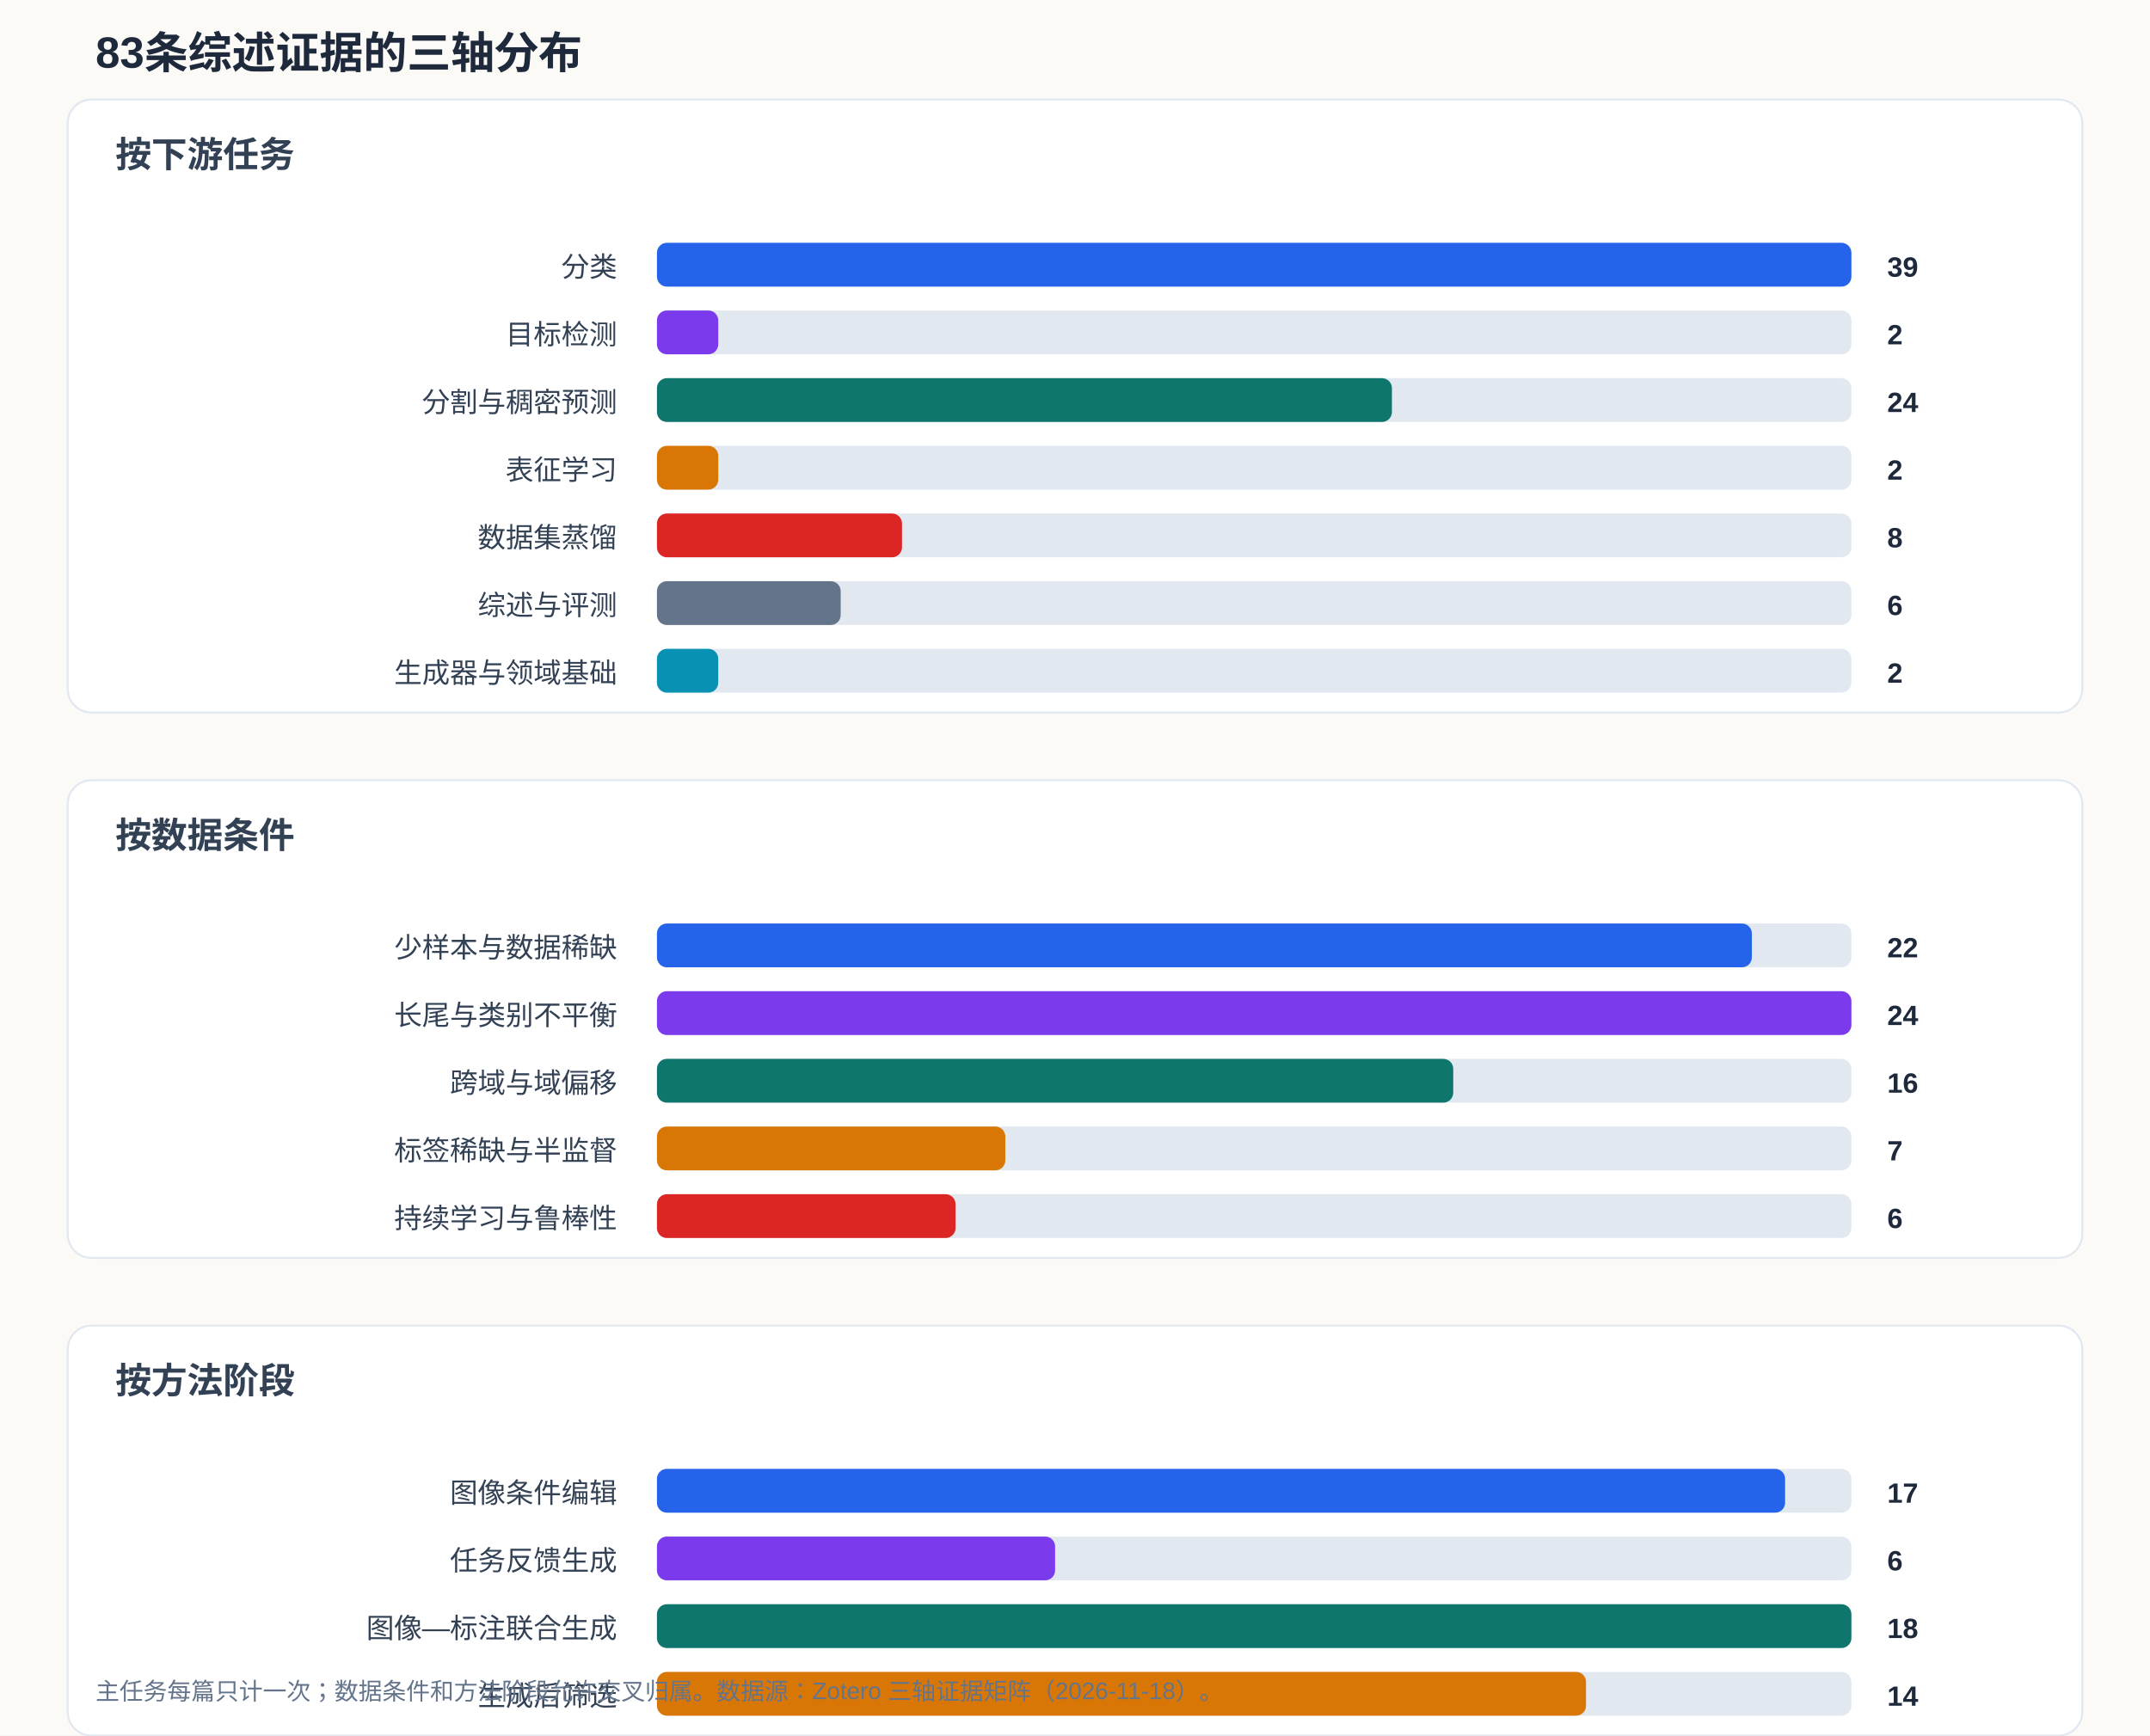
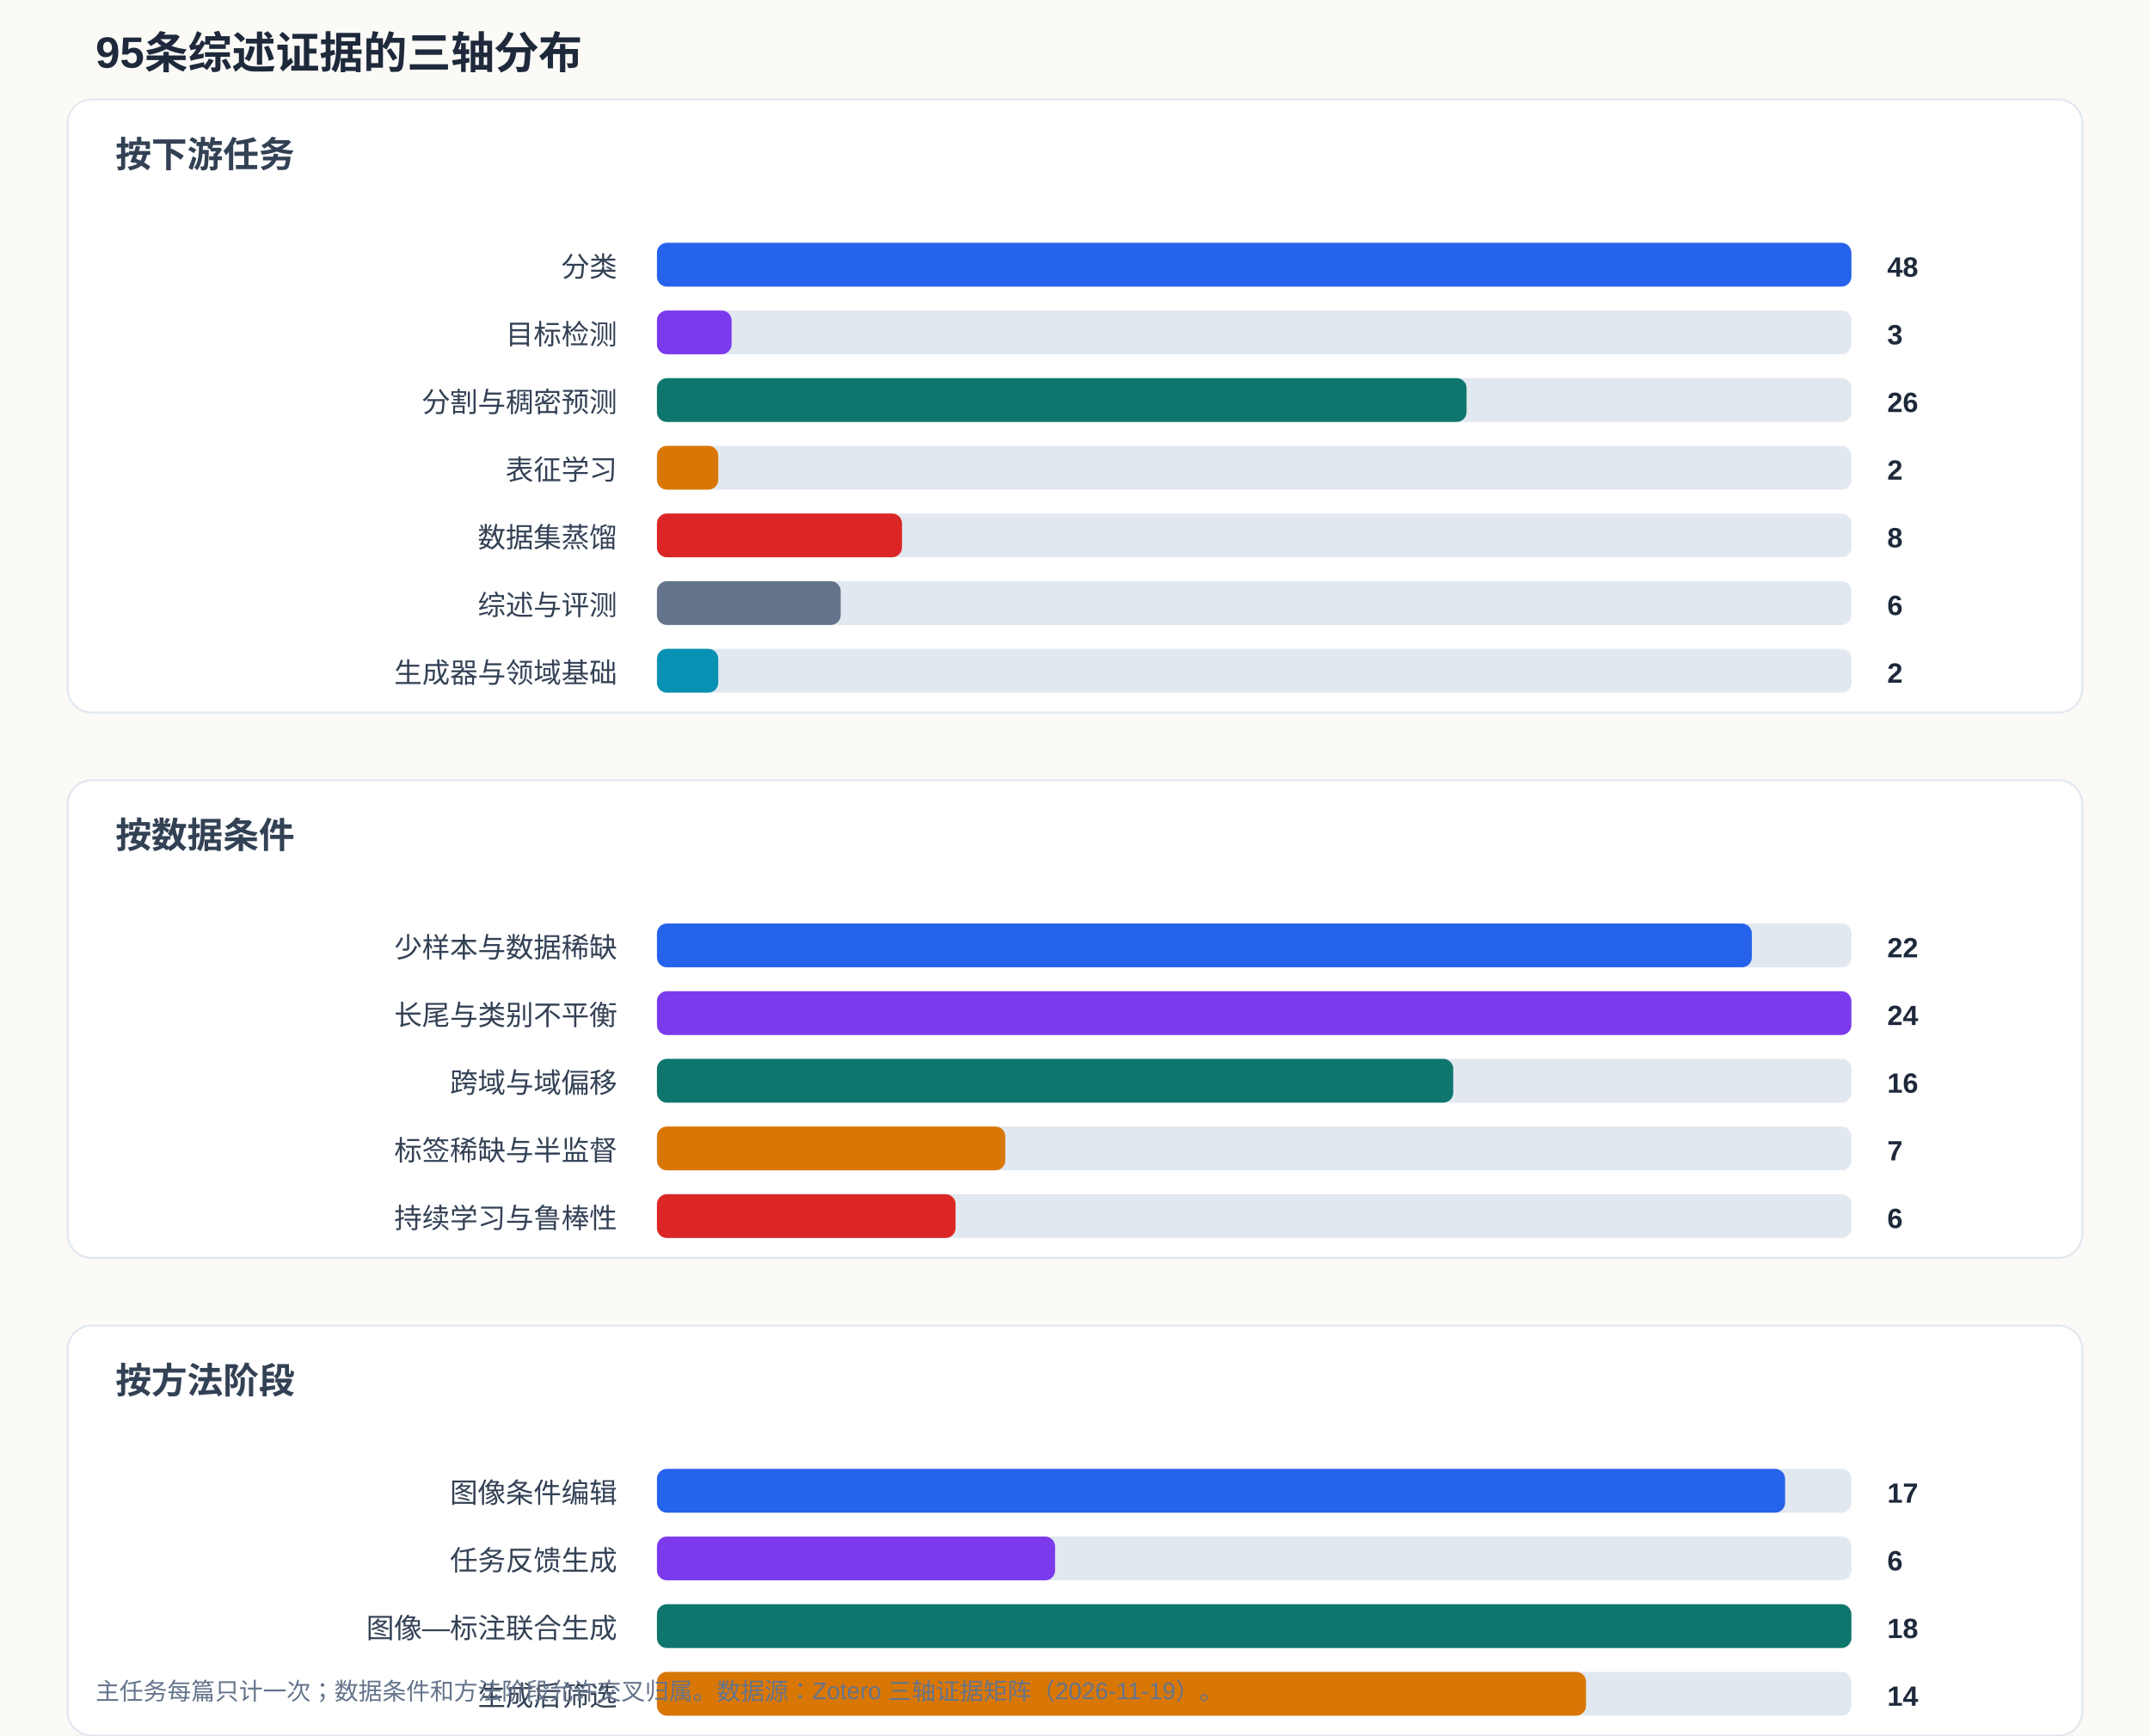
<svg xmlns="http://www.w3.org/2000/svg" width="1080" height="872" viewBox="0 0 1080 872">
  <rect width="100%" height="100%" fill="#fbfaf7" />
  <style>text{font-family:Arial,"Microsoft YaHei",sans-serif}</style>
-   <text x="48" y="34" font-size="22" font-weight="700" fill="#1e293b">83条综述证据的三轴分布</text>
+   <text x="48" y="34" font-size="22" font-weight="700" fill="#1e293b">95条综述证据的三轴分布</text>
  <rect x="34" y="50" width="1012" height="308" rx="12" fill="#ffffff" stroke="#e2e8f0" />
  <text x="58" y="84" font-size="18" font-weight="700" fill="#334155">按下游任务</text>
  <text x="310" y="139" text-anchor="end" font-size="14" fill="#334155">分类</text>
  <rect x="330" y="122" width="600" height="22" rx="5" fill="#e2e8f0" />
  <rect x="330" y="122" width="600.0" height="22" rx="5" fill="#2563eb" />
-   <text x="948" y="139" font-size="14" font-weight="700" fill="#1e293b">39</text>
+   <text x="948" y="139" font-size="14" font-weight="700" fill="#1e293b">48</text>
  <text x="310" y="173" text-anchor="end" font-size="14" fill="#334155">目标检测</text>
  <rect x="330" y="156" width="600" height="22" rx="5" fill="#e2e8f0" />
-   <rect x="330" y="156" width="30.8" height="22" rx="5" fill="#7c3aed" />
-   <text x="948" y="173" font-size="14" font-weight="700" fill="#1e293b">2</text>
+   <rect x="330" y="156" width="37.5" height="22" rx="5" fill="#7c3aed" />
+   <text x="948" y="173" font-size="14" font-weight="700" fill="#1e293b">3</text>
  <text x="310" y="207" text-anchor="end" font-size="14" fill="#334155">分割与稠密预测</text>
  <rect x="330" y="190" width="600" height="22" rx="5" fill="#e2e8f0" />
-   <rect x="330" y="190" width="369.2" height="22" rx="5" fill="#0f766e" />
-   <text x="948" y="207" font-size="14" font-weight="700" fill="#1e293b">24</text>
+   <rect x="330" y="190" width="406.7" height="22" rx="5" fill="#0f766e" />
+   <text x="948" y="207" font-size="14" font-weight="700" fill="#1e293b">26</text>
  <text x="310" y="241" text-anchor="end" font-size="14" fill="#334155">表征学习</text>
  <rect x="330" y="224" width="600" height="22" rx="5" fill="#e2e8f0" />
  <rect x="330" y="224" width="30.8" height="22" rx="5" fill="#d97706" />
  <text x="948" y="241" font-size="14" font-weight="700" fill="#1e293b">2</text>
  <text x="310" y="275" text-anchor="end" font-size="14" fill="#334155">数据集蒸馏</text>
  <rect x="330" y="258" width="600" height="22" rx="5" fill="#e2e8f0" />
  <rect x="330" y="258" width="123.1" height="22" rx="5" fill="#dc2626" />
  <text x="948" y="275" font-size="14" font-weight="700" fill="#1e293b">8</text>
  <text x="310" y="309" text-anchor="end" font-size="14" fill="#334155">综述与评测</text>
  <rect x="330" y="292" width="600" height="22" rx="5" fill="#e2e8f0" />
  <rect x="330" y="292" width="92.3" height="22" rx="5" fill="#64748b" />
  <text x="948" y="309" font-size="14" font-weight="700" fill="#1e293b">6</text>
  <text x="310" y="343" text-anchor="end" font-size="14" fill="#334155">生成器与领域基础</text>
  <rect x="330" y="326" width="600" height="22" rx="5" fill="#e2e8f0" />
  <rect x="330" y="326" width="30.8" height="22" rx="5" fill="#0891b2" />
  <text x="948" y="343" font-size="14" font-weight="700" fill="#1e293b">2</text>
  <rect x="34" y="392" width="1012" height="240" rx="12" fill="#ffffff" stroke="#e2e8f0" />
  <text x="58" y="426" font-size="18" font-weight="700" fill="#334155">按数据条件</text>
  <text x="310" y="481" text-anchor="end" font-size="14" fill="#334155">少样本与数据稀缺</text>
  <rect x="330" y="464" width="600" height="22" rx="5" fill="#e2e8f0" />
  <rect x="330" y="464" width="550.0" height="22" rx="5" fill="#2563eb" />
  <text x="948" y="481" font-size="14" font-weight="700" fill="#1e293b">22</text>
  <text x="310" y="515" text-anchor="end" font-size="14" fill="#334155">长尾与类别不平衡</text>
  <rect x="330" y="498" width="600" height="22" rx="5" fill="#e2e8f0" />
  <rect x="330" y="498" width="600.0" height="22" rx="5" fill="#7c3aed" />
  <text x="948" y="515" font-size="14" font-weight="700" fill="#1e293b">24</text>
  <text x="310" y="549" text-anchor="end" font-size="14" fill="#334155">跨域与域偏移</text>
  <rect x="330" y="532" width="600" height="22" rx="5" fill="#e2e8f0" />
  <rect x="330" y="532" width="400.0" height="22" rx="5" fill="#0f766e" />
  <text x="948" y="549" font-size="14" font-weight="700" fill="#1e293b">16</text>
  <text x="310" y="583" text-anchor="end" font-size="14" fill="#334155">标签稀缺与半监督</text>
  <rect x="330" y="566" width="600" height="22" rx="5" fill="#e2e8f0" />
  <rect x="330" y="566" width="175.0" height="22" rx="5" fill="#d97706" />
  <text x="948" y="583" font-size="14" font-weight="700" fill="#1e293b">7</text>
  <text x="310" y="617" text-anchor="end" font-size="14" fill="#334155">持续学习与鲁棒性</text>
  <rect x="330" y="600" width="600" height="22" rx="5" fill="#e2e8f0" />
  <rect x="330" y="600" width="150.0" height="22" rx="5" fill="#dc2626" />
  <text x="948" y="617" font-size="14" font-weight="700" fill="#1e293b">6</text>
  <rect x="34" y="666" width="1012" height="206" rx="12" fill="#ffffff" stroke="#e2e8f0" />
  <text x="58" y="700" font-size="18" font-weight="700" fill="#334155">按方法阶段</text>
  <text x="310" y="755" text-anchor="end" font-size="14" fill="#334155">图像条件编辑</text>
  <rect x="330" y="738" width="600" height="22" rx="5" fill="#e2e8f0" />
  <rect x="330" y="738" width="566.7" height="22" rx="5" fill="#2563eb" />
  <text x="948" y="755" font-size="14" font-weight="700" fill="#1e293b">17</text>
  <text x="310" y="789" text-anchor="end" font-size="14" fill="#334155">任务反馈生成</text>
  <rect x="330" y="772" width="600" height="22" rx="5" fill="#e2e8f0" />
  <rect x="330" y="772" width="200.0" height="22" rx="5" fill="#7c3aed" />
  <text x="948" y="789" font-size="14" font-weight="700" fill="#1e293b">6</text>
  <text x="310" y="823" text-anchor="end" font-size="14" fill="#334155">图像—标注联合生成</text>
  <rect x="330" y="806" width="600" height="22" rx="5" fill="#e2e8f0" />
  <rect x="330" y="806" width="600.0" height="22" rx="5" fill="#0f766e" />
  <text x="948" y="823" font-size="14" font-weight="700" fill="#1e293b">18</text>
  <text x="310" y="857" text-anchor="end" font-size="14" fill="#334155">生成后筛选</text>
  <rect x="330" y="840" width="600" height="22" rx="5" fill="#e2e8f0" />
  <rect x="330" y="840" width="466.7" height="22" rx="5" fill="#d97706" />
  <text x="948" y="857" font-size="14" font-weight="700" fill="#1e293b">14</text>
-   <text x="48" y="854" font-size="12" fill="#64748b">主任务每篇只计一次；数据条件和方法阶段允许交叉归属。数据源：Zotero 三轴证据矩阵（2026-11-18）。</text>
+   <text x="48" y="854" font-size="12" fill="#64748b">主任务每篇只计一次；数据条件和方法阶段允许交叉归属。数据源：Zotero 三轴证据矩阵（2026-11-19）。</text>
</svg>
